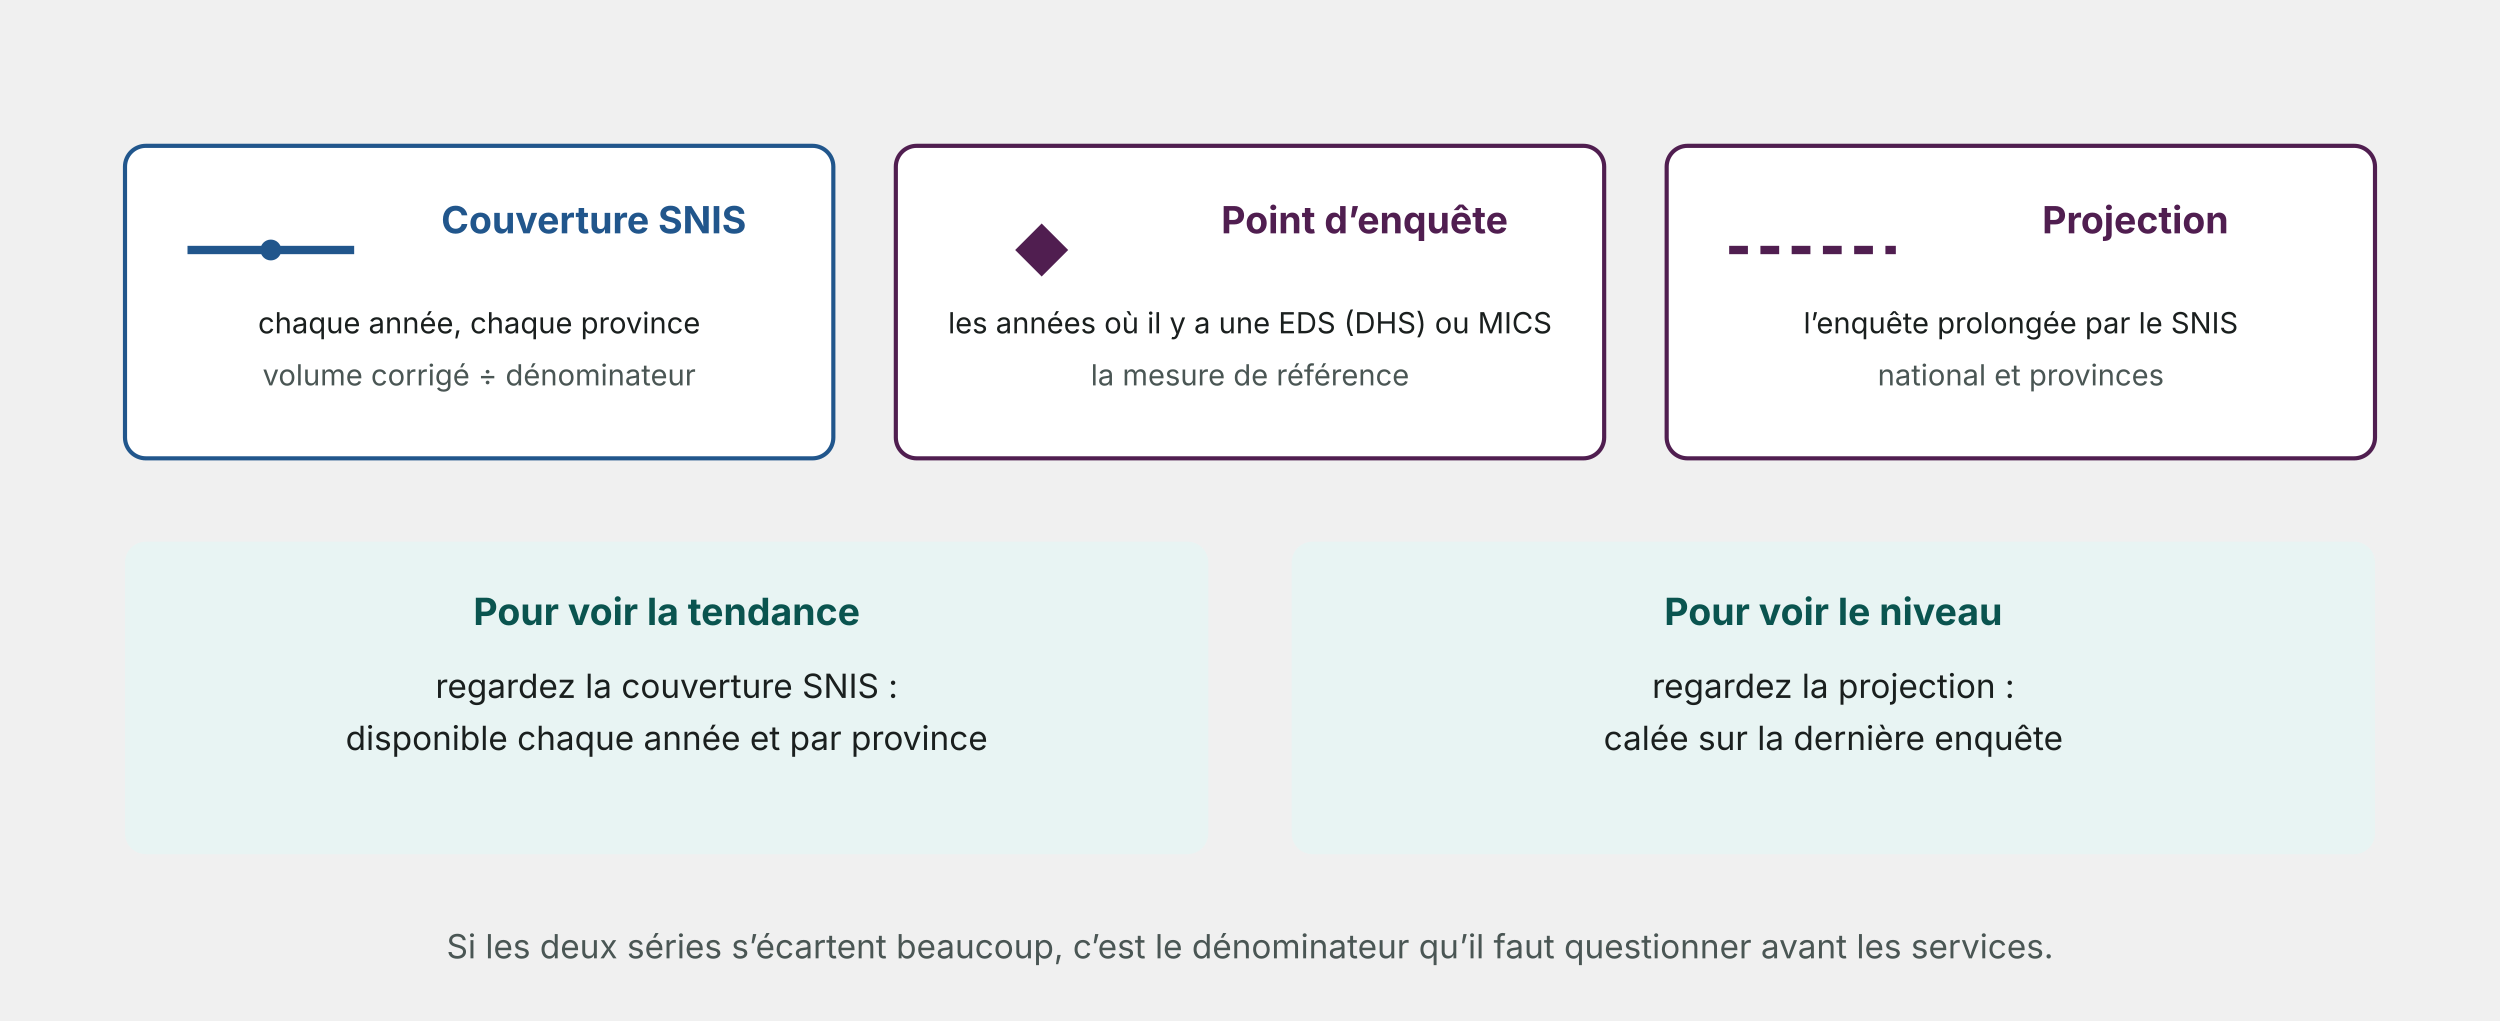
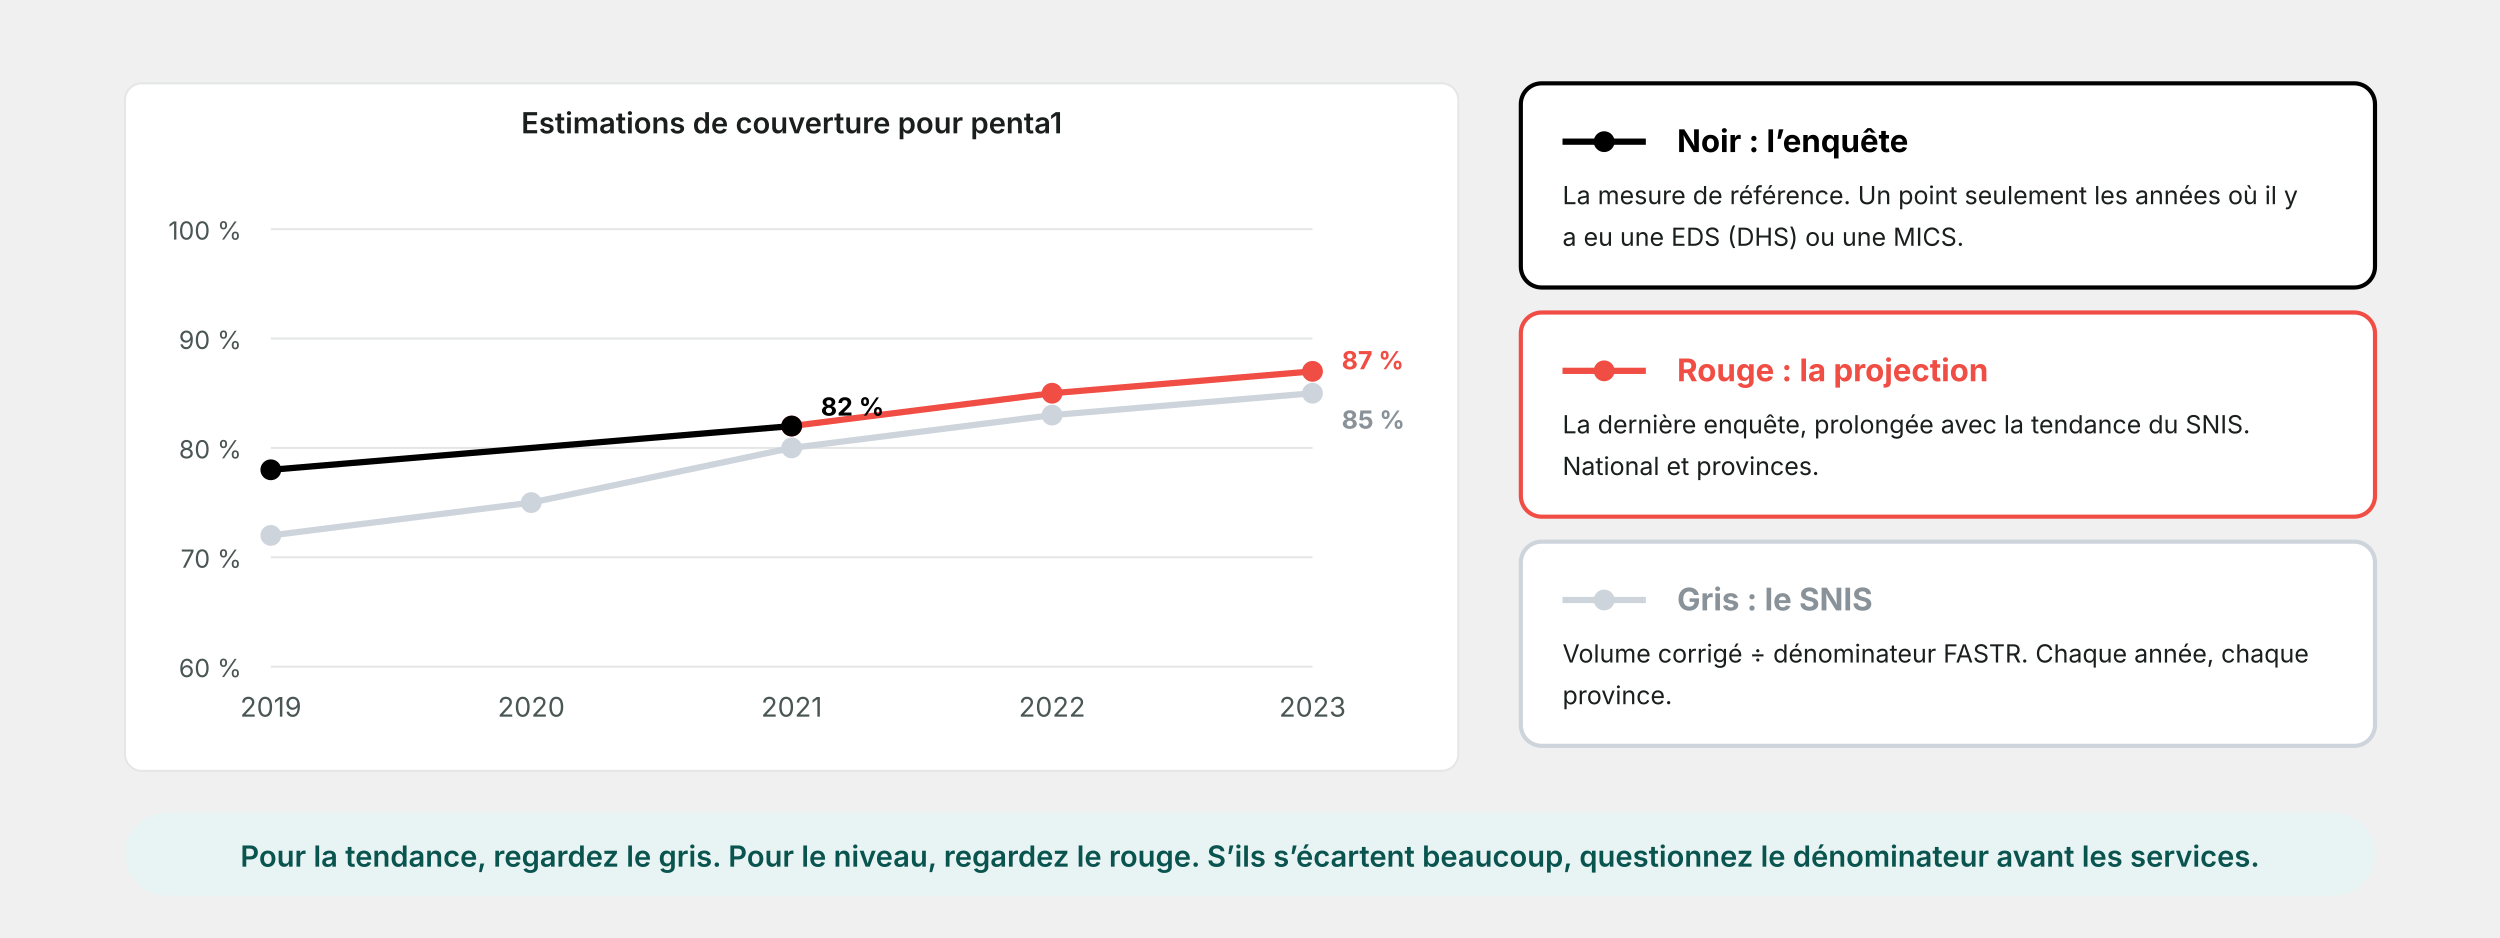
- <svg xmlns="http://www.w3.org/2000/svg" viewBox="0 0 1200 490" font-family="Inter, -apple-system, 'Segoe UI', Roboto, sans-serif">
-   <rect x="60" y="70" width="340" height="150" rx="10" fill="#FFFFFF" stroke="#21568C" stroke-width="2" />
-   <line x1="90" y1="120" x2="170" y2="120" stroke="#21568C" stroke-width="4" />
-   <circle cx="130" cy="120" r="5" fill="#21568C" />
-   <text x="285" y="112" text-anchor="middle" font-size="18" font-weight="700" fill="#21568C">Couverture SNIS</text>
-   <text x="230" y="160" text-anchor="middle" font-size="14" font-weight="400" fill="#1A1F1E">chaque année, chaque province</text>
-   <text x="230" y="185" text-anchor="middle" font-size="14" font-weight="400" fill="#4A5654">volume corrigé ÷ dénominateur</text>
-   <rect x="430" y="70" width="340" height="150" rx="10" fill="#FFFFFF" stroke="#501E50" stroke-width="2" />
-   <rect x="491" y="111" width="18" height="18" fill="#501E50" transform="rotate(45 500 120)" />
-   <text x="655" y="112" text-anchor="middle" font-size="18" font-weight="700" fill="#501E50">Point d’enquête</text>
-   <text x="600" y="160" text-anchor="middle" font-size="14" font-weight="400" fill="#1A1F1E">les années où il y a une EDS (DHS) ou MICS</text>
-   <text x="600" y="185" text-anchor="middle" font-size="14" font-weight="400" fill="#4A5654">la mesure de référence</text>
-   <rect x="800" y="70" width="340" height="150" rx="10" fill="#FFFFFF" stroke="#501E50" stroke-width="2" />
-   <line x1="830" y1="120" x2="910" y2="120" stroke="#501E50" stroke-width="4" stroke-dasharray="9,6" />
-   <text x="1025" y="112" text-anchor="middle" font-size="18" font-weight="700" fill="#501E50">Projection</text>
-   <text x="970" y="160" text-anchor="middle" font-size="14" font-weight="400" fill="#1A1F1E">l’enquête prolongée par le SNIS</text>
-   <text x="970" y="185" text-anchor="middle" font-size="14" font-weight="400" fill="#4A5654">national et provinces</text>
-   <rect x="60" y="260" width="520" height="150" rx="10" fill="#E8F4F3" />
-   <text x="320" y="300" text-anchor="middle" font-size="18" font-weight="700" fill="#0A544F">Pour voir la tendance</text>
-   <text x="320" y="335" text-anchor="middle" font-size="16" font-weight="400" fill="#1A1F1E">regardez la couverture SNIS :</text>
-   <text x="320" y="360" text-anchor="middle" font-size="16" font-weight="400" fill="#1A1F1E">disponible chaque année et par province</text>
-   <rect x="620" y="260" width="520" height="150" rx="10" fill="#E8F4F3" />
-   <text x="880" y="300" text-anchor="middle" font-size="18" font-weight="700" fill="#0A544F">Pour voir le niveau</text>
-   <text x="880" y="335" text-anchor="middle" font-size="16" font-weight="400" fill="#1A1F1E">regardez la projection :</text>
-   <text x="880" y="360" text-anchor="middle" font-size="16" font-weight="400" fill="#1A1F1E">calée sur la dernière enquête</text>
-   <text x="600" y="460" text-anchor="middle" font-size="16" font-weight="400" fill="#4A5654">Si les deux séries s’écartent beaucoup, c’est le dénominateur qu’il faut questionner avant les services.</text>
+ <svg xmlns="http://www.w3.org/2000/svg" viewBox="0 0 1200 450" font-family="Inter, -apple-system, 'Segoe UI', Roboto, sans-serif">
+   <rect x="60" y="40" width="640" height="330" rx="8" fill="#FFFFFF" stroke="#E4E7E5" />
+   <text x="380" y="64" text-anchor="middle" font-size="14" font-weight="600" fill="#1A1F1E">Estimations de couverture pour penta1</text>
+   <line x1="130" y1="320.0" x2="630" y2="320.0" stroke="#E4E7E5" stroke-width="1" />
+   <text x="116" y="325.0" text-anchor="end" font-size="12" font-weight="400" fill="#4A5654">60 %</text>
+   <line x1="130" y1="267.5" x2="630" y2="267.5" stroke="#E4E7E5" stroke-width="1" />
+   <text x="116" y="272.5" text-anchor="end" font-size="12" font-weight="400" fill="#4A5654">70 %</text>
+   <line x1="130" y1="215.0" x2="630" y2="215.0" stroke="#E4E7E5" stroke-width="1" />
+   <text x="116" y="220.0" text-anchor="end" font-size="12" font-weight="400" fill="#4A5654">80 %</text>
+   <line x1="130" y1="162.5" x2="630" y2="162.5" stroke="#E4E7E5" stroke-width="1" />
+   <text x="116" y="167.5" text-anchor="end" font-size="12" font-weight="400" fill="#4A5654">90 %</text>
+   <line x1="130" y1="110.0" x2="630" y2="110.0" stroke="#E4E7E5" stroke-width="1" />
+   <text x="116" y="115.0" text-anchor="end" font-size="12" font-weight="400" fill="#4A5654">100 %</text>
+   <text x="130.0" y="344" text-anchor="middle" font-size="13" font-weight="400" fill="#4A5654">2019</text>
+   <text x="255.0" y="344" text-anchor="middle" font-size="13" font-weight="400" fill="#4A5654">2020</text>
+   <text x="380.0" y="344" text-anchor="middle" font-size="13" font-weight="400" fill="#4A5654">2021</text>
+   <text x="505.0" y="344" text-anchor="middle" font-size="13" font-weight="400" fill="#4A5654">2022</text>
+   <text x="630.0" y="344" text-anchor="middle" font-size="13" font-weight="400" fill="#4A5654">2023</text>
+   <polyline points="130.0,257.0 255.0,241.25 380.0,215.0 505.0,199.25 630.0,188.75" fill="none" stroke="#CED4DB" stroke-width="3" />
+   <circle cx="130.0" cy="257.0" r="5" fill="#CED4DB" />
+   <circle cx="255.0" cy="241.25" r="5" fill="#CED4DB" />
+   <circle cx="380.0" cy="215.0" r="5" fill="#CED4DB" />
+   <circle cx="505.0" cy="199.25" r="5" fill="#CED4DB" />
+   <circle cx="630.0" cy="188.75" r="5" fill="#CED4DB" />
+   <polyline points="380.0,204.5 505.0,188.75 630.0,178.25" fill="none" stroke="#F04D44" stroke-width="3" />
+   <circle cx="380.0" cy="204.5" r="5" fill="#F04D44" />
+   <circle cx="505.0" cy="188.75" r="5" fill="#F04D44" />
+   <circle cx="630.0" cy="178.25" r="5" fill="#F04D44" />
+   <polyline points="130.0,225.5 380.0,204.5" fill="none" stroke="#000000" stroke-width="3" />
+   <circle cx="130.0" cy="225.5" r="5" fill="#000000" />
+   <circle cx="380.0" cy="204.5" r="5" fill="#000000" />
+   <text x="644.0" y="205.75" text-anchor="start" font-size="12" font-weight="700" fill="#8A9299">85 %</text>
+   <text x="644.0" y="177.25" text-anchor="start" font-size="12" font-weight="700" fill="#F04D44">87 %</text>
+   <text x="394.0" y="199.5" text-anchor="start" font-size="12" font-weight="700" fill="#000000">82 %</text>
+   <rect x="730" y="40" width="410" height="98" rx="10" fill="#FFFFFF" stroke="#000000" stroke-width="2" />
+   <line x1="750" y1="68" x2="790" y2="68" stroke="#000000" stroke-width="3" />
+   <circle cx="770" cy="68" r="5" fill="#000000" />
+   <text x="805" y="73" text-anchor="start" font-size="15" font-weight="700" fill="#000000">Noir : l’enquête</text>
+   <text x="750" y="98" text-anchor="start" font-size="12" font-weight="400" fill="#1A1F1E">La mesure de référence. Un point seulement les années où il y</text>
+   <text x="750" y="118" text-anchor="start" font-size="12" font-weight="400" fill="#1A1F1E">a eu une EDS (DHS) ou une MICS.</text>
+   <rect x="730" y="150" width="410" height="98" rx="10" fill="#FFFFFF" stroke="#F04D44" stroke-width="2" />
+   <line x1="750" y1="178" x2="790" y2="178" stroke="#F04D44" stroke-width="3" />
+   <circle cx="770" cy="178" r="5" fill="#F04D44" />
+   <text x="805" y="183" text-anchor="start" font-size="15" font-weight="700" fill="#F04D44">Rouge : la projection</text>
+   <text x="750" y="208" text-anchor="start" font-size="12" font-weight="400" fill="#1A1F1E">La dernière enquête, prolongée avec la tendance du SNIS.</text>
+   <text x="750" y="228" text-anchor="start" font-size="12" font-weight="400" fill="#1A1F1E">National et provinces.</text>
+   <rect x="730" y="260" width="410" height="98" rx="10" fill="#FFFFFF" stroke="#CED4DB" stroke-width="2" />
+   <line x1="750" y1="288" x2="790" y2="288" stroke="#CED4DB" stroke-width="3" />
+   <circle cx="770" cy="288" r="5" fill="#CED4DB" />
+   <text x="805" y="293" text-anchor="start" font-size="15" font-weight="700" fill="#8A9299">Gris : le SNIS</text>
+   <text x="750" y="318" text-anchor="start" font-size="12" font-weight="400" fill="#1A1F1E">Volume corrigé ÷ dénominateur FASTR. Chaque année, chaque</text>
+   <text x="750" y="338" text-anchor="start" font-size="12" font-weight="400" fill="#1A1F1E">province.</text>
+   <rect x="60" y="390" width="1080" height="40" rx="20" fill="#E8F4F3" />
+   <text x="600" y="416" text-anchor="middle" font-size="14" font-weight="600" fill="#0A544F">Pour la tendance, regardez le gris. Pour le niveau, regardez le rouge. S’ils s’écartent beaucoup, questionnez le dénominateur avant les services.</text>
</svg>
